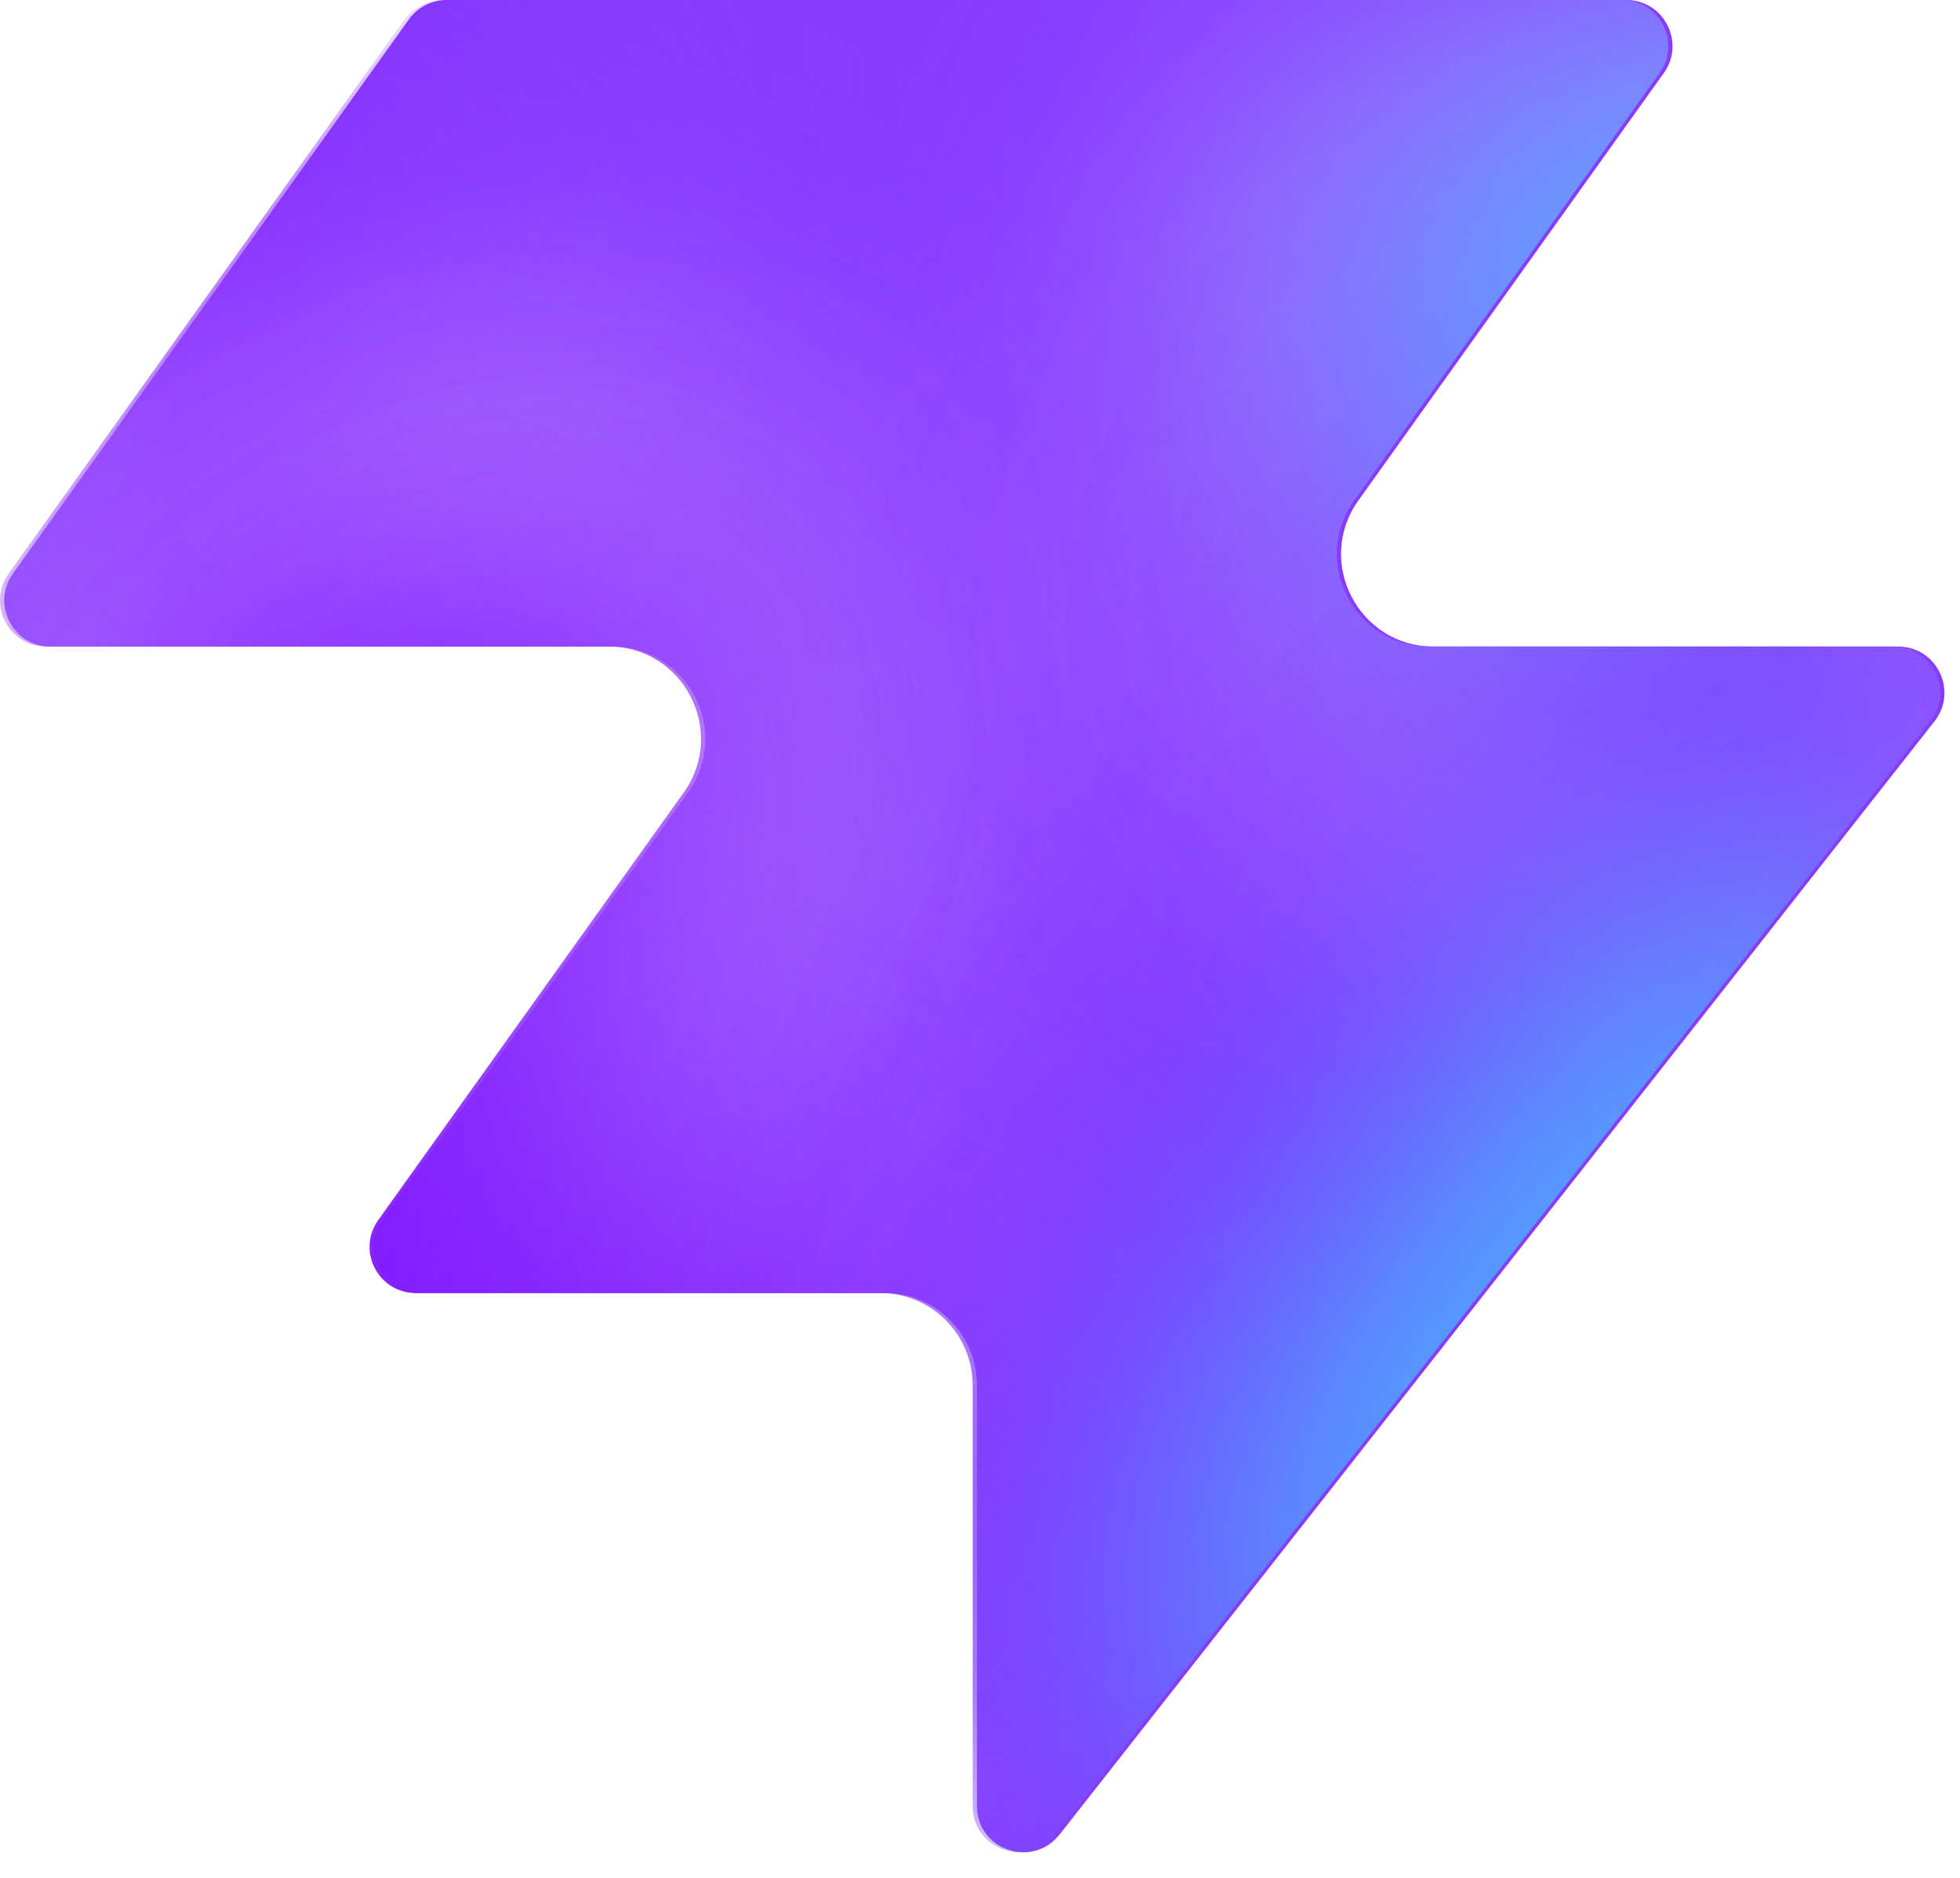
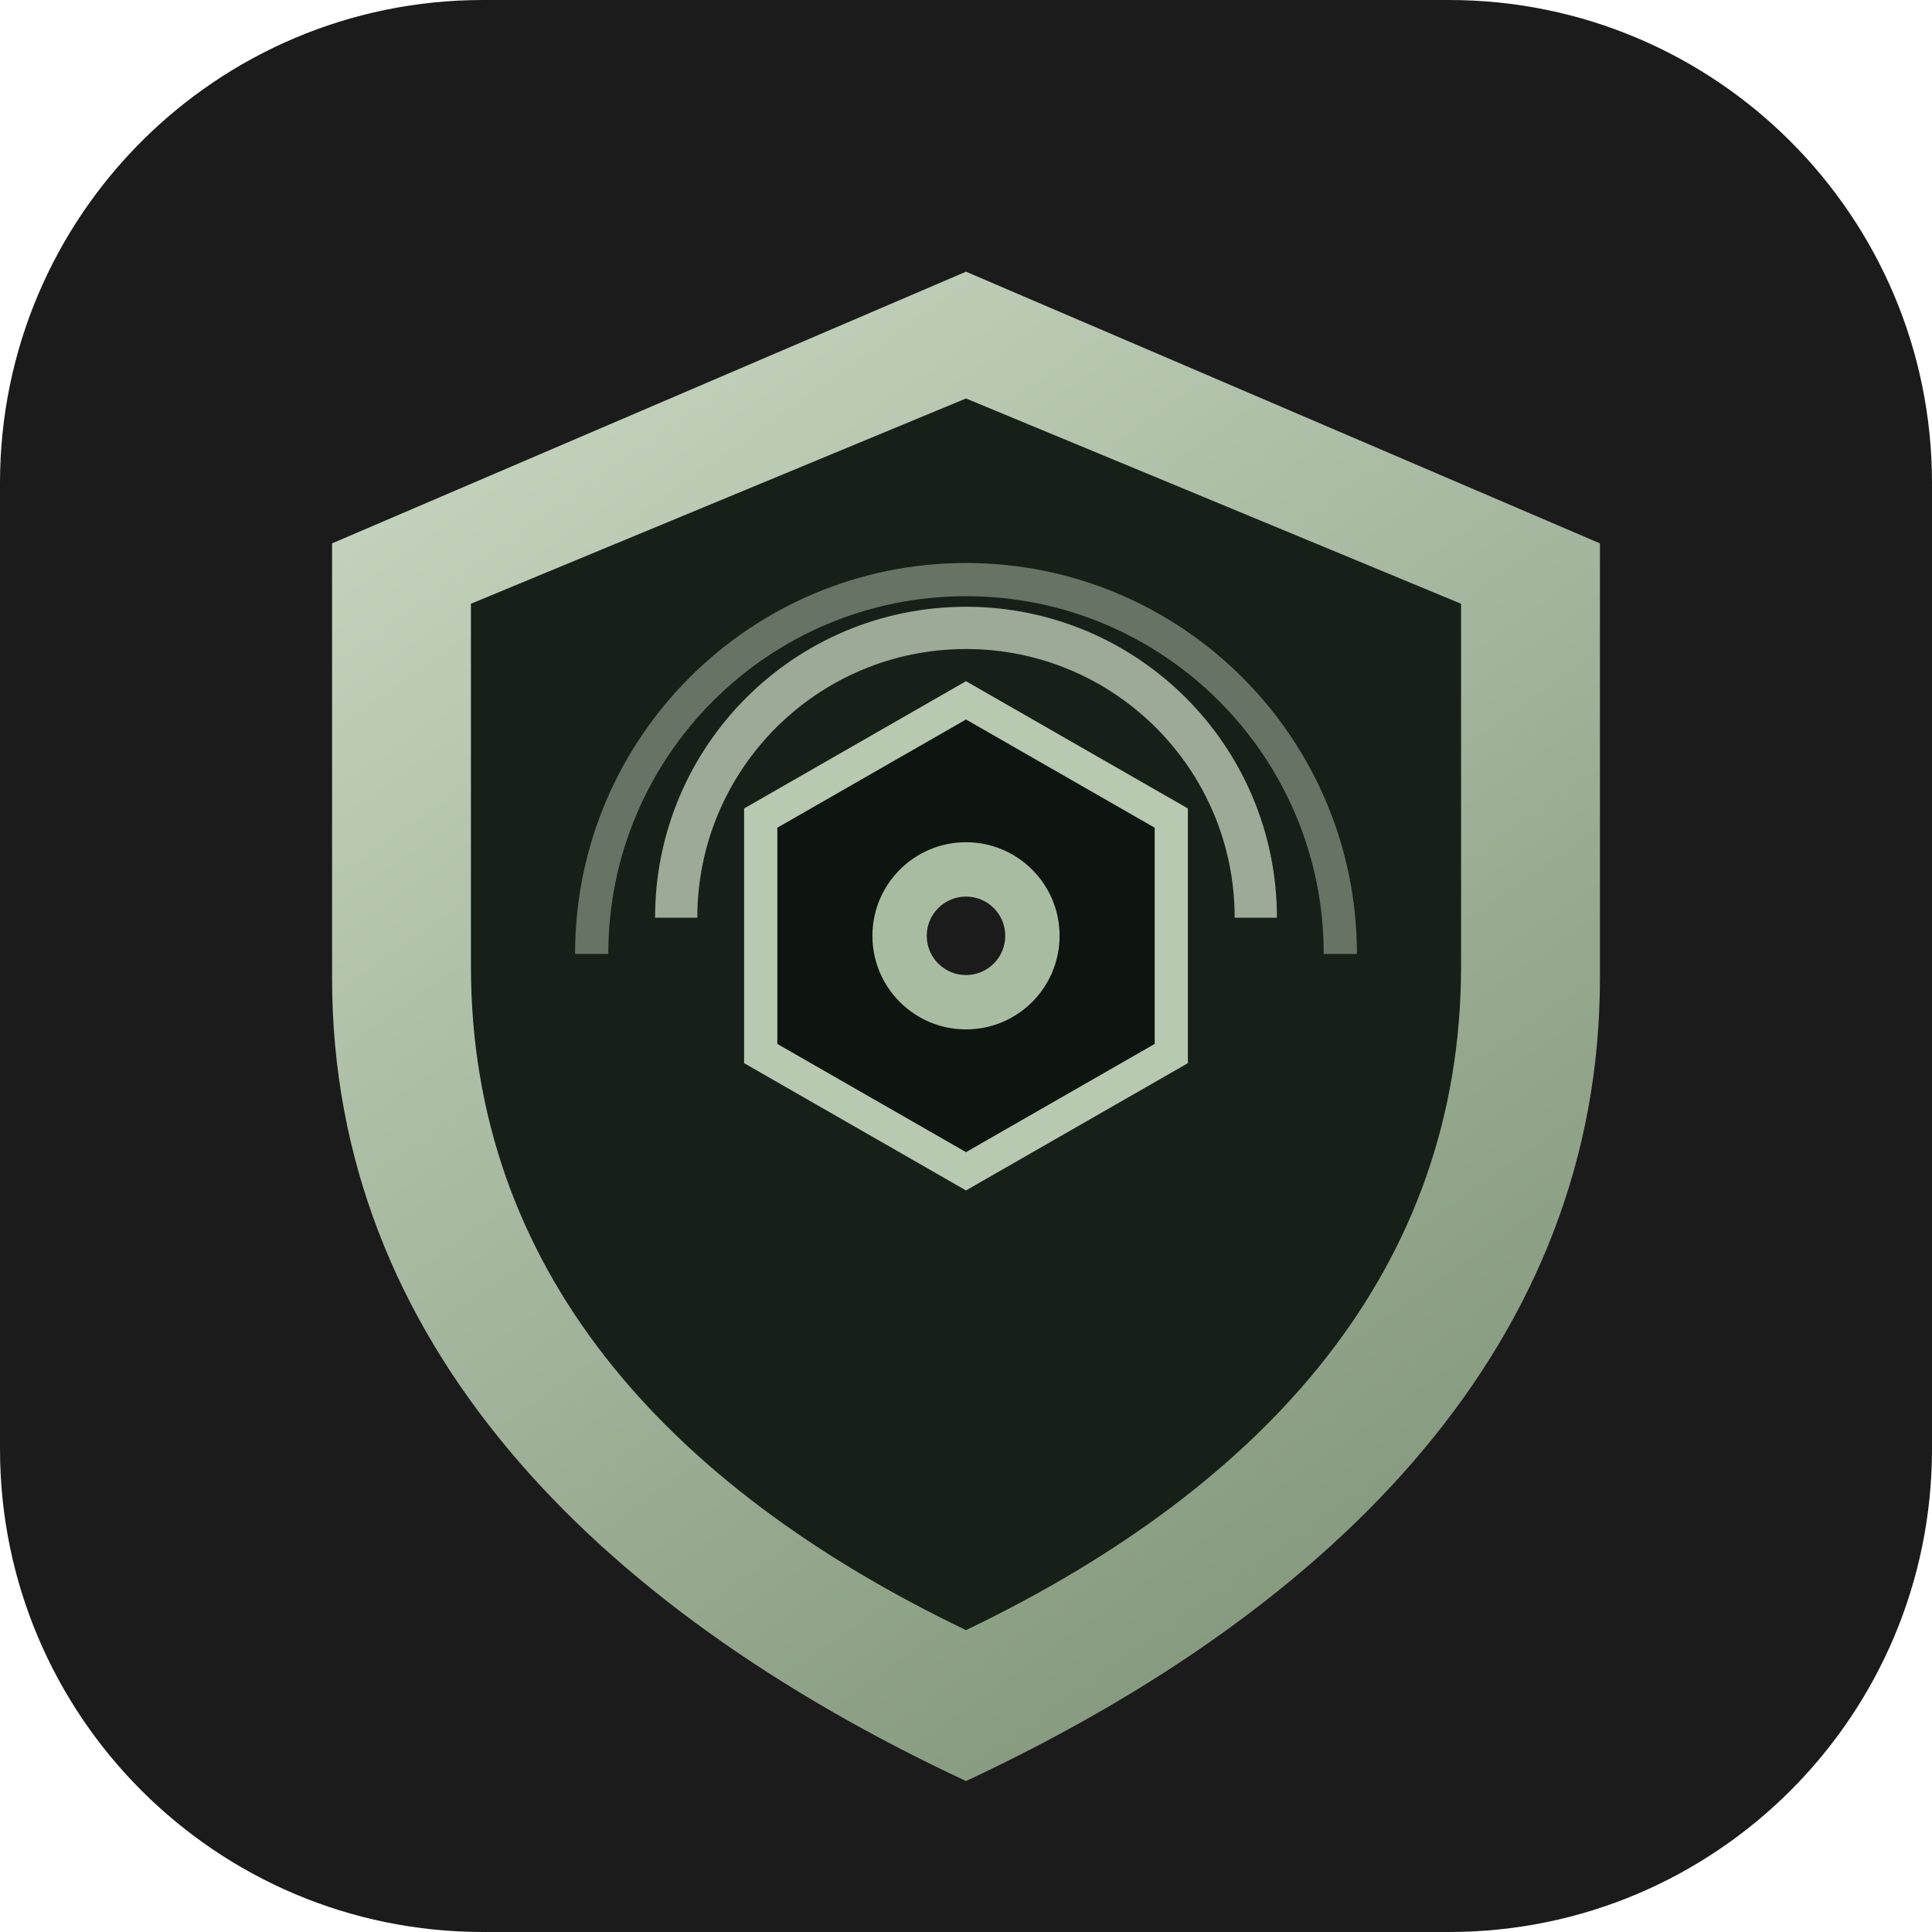
- <svg xmlns="http://www.w3.org/2000/svg" width="48" height="46" fill="none" viewBox="0 0 48 46">
-   <path fill="#863bff" d="M25.946 44.938c-.664.845-2.021.375-2.021-.698V33.937a2.26 2.26 0 0 0-2.262-2.262H10.287c-.92 0-1.456-1.04-.92-1.788l7.48-10.471c1.07-1.497 0-3.578-1.842-3.578H1.237c-.92 0-1.456-1.04-.92-1.788L10.013.474c.214-.297.556-.474.92-.474h28.894c.92 0 1.456 1.04.92 1.788l-7.48 10.471c-1.07 1.498 0 3.579 1.842 3.579h11.377c.943 0 1.473 1.088.89 1.83L25.947 44.94z" style="fill:#863bff;fill:color(display-p3 .525 .23 1);fill-opacity:1" />
-   <mask id="a" width="48" height="46" x="0" y="0" maskUnits="userSpaceOnUse" style="mask-type:alpha">
-     <path fill="#000" d="M25.842 44.938c-.664.844-2.021.375-2.021-.698V33.937a2.26 2.26 0 0 0-2.262-2.262H10.183c-.92 0-1.456-1.04-.92-1.788l7.48-10.471c1.07-1.498 0-3.579-1.842-3.579H1.133c-.92 0-1.456-1.04-.92-1.787L9.91.473c.214-.297.556-.474.92-.474h28.894c.92 0 1.456 1.04.92 1.788l-7.48 10.471c-1.07 1.498 0 3.578 1.842 3.578h11.377c.943 0 1.473 1.088.89 1.832L25.843 44.94z" style="fill:#000;fill-opacity:1" />
-   </mask>
-   <g mask="url(#a)">
-     <g filter="url(#b)">
-       <ellipse cx="5.508" cy="14.704" fill="#ede6ff" rx="5.508" ry="14.704" style="fill:#ede6ff;fill:color(display-p3 .927 .903 1);fill-opacity:1" transform="matrix(.00324 1 1 -.00324 -4.47 31.516)" />
-     </g>
-     <g filter="url(#c)">
-       <ellipse cx="10.399" cy="29.851" fill="#ede6ff" rx="10.399" ry="29.851" style="fill:#ede6ff;fill:color(display-p3 .927 .903 1);fill-opacity:1" transform="matrix(.00324 1 1 -.00324 -39.328 7.883)" />
-     </g>
-     <g filter="url(#d)">
-       <ellipse cx="5.508" cy="30.487" fill="#7e14ff" rx="5.508" ry="30.487" style="fill:#7e14ff;fill:color(display-p3 .492 .077 1);fill-opacity:1" transform="rotate(89.814 -25.913 -14.639)scale(1 -1)" />
-     </g>
-     <g filter="url(#e)">
-       <ellipse cx="5.508" cy="30.599" fill="#7e14ff" rx="5.508" ry="30.599" style="fill:#7e14ff;fill:color(display-p3 .492 .077 1);fill-opacity:1" transform="rotate(89.814 -32.644 -3.334)scale(1 -1)" />
-     </g>
-     <g filter="url(#f)">
-       <ellipse cx="5.508" cy="30.599" fill="#7e14ff" rx="5.508" ry="30.599" style="fill:#7e14ff;fill:color(display-p3 .492 .077 1);fill-opacity:1" transform="matrix(.00324 1 1 -.00324 -34.34 30.47)" />
-     </g>
-     <g filter="url(#g)">
-       <ellipse cx="14.072" cy="22.078" fill="#ede6ff" rx="14.072" ry="22.078" style="fill:#ede6ff;fill:color(display-p3 .927 .903 1);fill-opacity:1" transform="rotate(93.35 24.506 48.493)scale(-1 1)" />
-     </g>
-     <g filter="url(#h)">
-       <ellipse cx="3.47" cy="21.501" fill="#7e14ff" rx="3.47" ry="21.501" style="fill:#7e14ff;fill:color(display-p3 .492 .077 1);fill-opacity:1" transform="rotate(89.009 28.708 47.59)scale(-1 1)" />
-     </g>
-     <g filter="url(#i)">
-       <ellipse cx="3.47" cy="21.501" fill="#7e14ff" rx="3.47" ry="21.501" style="fill:#7e14ff;fill:color(display-p3 .492 .077 1);fill-opacity:1" transform="rotate(89.009 28.708 47.59)scale(-1 1)" />
-     </g>
-     <g filter="url(#j)">
-       <ellipse cx=".387" cy="8.972" fill="#7e14ff" rx="4.407" ry="29.108" style="fill:#7e14ff;fill:color(display-p3 .492 .077 1);fill-opacity:1" transform="rotate(39.51 .387 8.972)" />
-     </g>
-     <g filter="url(#k)">
-       <ellipse cx="47.523" cy="-6.092" fill="#7e14ff" rx="4.407" ry="29.108" style="fill:#7e14ff;fill:color(display-p3 .492 .077 1);fill-opacity:1" transform="rotate(37.892 47.523 -6.092)" />
-     </g>
-     <g filter="url(#l)">
-       <ellipse cx="41.412" cy="6.333" fill="#47bfff" rx="5.971" ry="9.665" style="fill:#47bfff;fill:color(display-p3 .28 .748 1);fill-opacity:1" transform="rotate(37.892 41.412 6.333)" />
-     </g>
-     <g filter="url(#m)">
-       <ellipse cx="-1.879" cy="38.332" fill="#7e14ff" rx="4.407" ry="29.108" style="fill:#7e14ff;fill:color(display-p3 .492 .077 1);fill-opacity:1" transform="rotate(37.892 -1.88 38.332)" />
-     </g>
-     <g filter="url(#n)">
-       <ellipse cx="-1.879" cy="38.332" fill="#7e14ff" rx="4.407" ry="29.108" style="fill:#7e14ff;fill:color(display-p3 .492 .077 1);fill-opacity:1" transform="rotate(37.892 -1.88 38.332)" />
-     </g>
-     <g filter="url(#o)">
-       <ellipse cx="35.651" cy="29.907" fill="#7e14ff" rx="4.407" ry="29.108" style="fill:#7e14ff;fill:color(display-p3 .492 .077 1);fill-opacity:1" transform="rotate(37.892 35.651 29.907)" />
-     </g>
-     <g filter="url(#p)">
-       <ellipse cx="38.418" cy="32.4" fill="#47bfff" rx="5.971" ry="15.297" style="fill:#47bfff;fill:color(display-p3 .28 .748 1);fill-opacity:1" transform="rotate(37.892 38.418 32.4)" />
-     </g>
-   </g>
+ <svg xmlns="http://www.w3.org/2000/svg" viewBox="0 0 32 32" role="img" aria-label="Aegis">
  <defs>
-     <filter id="b" width="60.045" height="41.654" x="-19.77" y="16.149" color-interpolation-filters="sRGB" filterUnits="userSpaceOnUse">
-       <feFlood flood-opacity="0" result="BackgroundImageFix" />
-       <feBlend in="SourceGraphic" in2="BackgroundImageFix" result="shape" />
-       <feGaussianBlur result="effect1_foregroundBlur_2002_17158" stdDeviation="7.659" />
-     </filter>
-     <filter id="c" width="90.34" height="51.437" x="-54.613" y="-7.533" color-interpolation-filters="sRGB" filterUnits="userSpaceOnUse">
-       <feFlood flood-opacity="0" result="BackgroundImageFix" />
-       <feBlend in="SourceGraphic" in2="BackgroundImageFix" result="shape" />
-       <feGaussianBlur result="effect1_foregroundBlur_2002_17158" stdDeviation="7.659" />
-     </filter>
-     <filter id="d" width="79.355" height="29.4" x="-49.64" y="2.03" color-interpolation-filters="sRGB" filterUnits="userSpaceOnUse">
-       <feFlood flood-opacity="0" result="BackgroundImageFix" />
-       <feBlend in="SourceGraphic" in2="BackgroundImageFix" result="shape" />
-       <feGaussianBlur result="effect1_foregroundBlur_2002_17158" stdDeviation="4.596" />
-     </filter>
-     <filter id="e" width="79.579" height="29.4" x="-45.045" y="20.029" color-interpolation-filters="sRGB" filterUnits="userSpaceOnUse">
-       <feFlood flood-opacity="0" result="BackgroundImageFix" />
-       <feBlend in="SourceGraphic" in2="BackgroundImageFix" result="shape" />
-       <feGaussianBlur result="effect1_foregroundBlur_2002_17158" stdDeviation="4.596" />
-     </filter>
-     <filter id="f" width="79.579" height="29.4" x="-43.513" y="21.178" color-interpolation-filters="sRGB" filterUnits="userSpaceOnUse">
-       <feFlood flood-opacity="0" result="BackgroundImageFix" />
-       <feBlend in="SourceGraphic" in2="BackgroundImageFix" result="shape" />
-       <feGaussianBlur result="effect1_foregroundBlur_2002_17158" stdDeviation="4.596" />
-     </filter>
-     <filter id="g" width="74.749" height="58.852" x="15.756" y="-17.901" color-interpolation-filters="sRGB" filterUnits="userSpaceOnUse">
-       <feFlood flood-opacity="0" result="BackgroundImageFix" />
-       <feBlend in="SourceGraphic" in2="BackgroundImageFix" result="shape" />
-       <feGaussianBlur result="effect1_foregroundBlur_2002_17158" stdDeviation="7.659" />
-     </filter>
-     <filter id="h" width="61.377" height="25.362" x="23.548" y="2.284" color-interpolation-filters="sRGB" filterUnits="userSpaceOnUse">
-       <feFlood flood-opacity="0" result="BackgroundImageFix" />
-       <feBlend in="SourceGraphic" in2="BackgroundImageFix" result="shape" />
-       <feGaussianBlur result="effect1_foregroundBlur_2002_17158" stdDeviation="4.596" />
-     </filter>
-     <filter id="i" width="61.377" height="25.362" x="23.548" y="2.284" color-interpolation-filters="sRGB" filterUnits="userSpaceOnUse">
-       <feFlood flood-opacity="0" result="BackgroundImageFix" />
-       <feBlend in="SourceGraphic" in2="BackgroundImageFix" result="shape" />
-       <feGaussianBlur result="effect1_foregroundBlur_2002_17158" stdDeviation="4.596" />
-     </filter>
-     <filter id="j" width="56.045" height="63.649" x="-27.636" y="-22.853" color-interpolation-filters="sRGB" filterUnits="userSpaceOnUse">
-       <feFlood flood-opacity="0" result="BackgroundImageFix" />
-       <feBlend in="SourceGraphic" in2="BackgroundImageFix" result="shape" />
-       <feGaussianBlur result="effect1_foregroundBlur_2002_17158" stdDeviation="4.596" />
-     </filter>
-     <filter id="k" width="54.814" height="64.646" x="20.116" y="-38.415" color-interpolation-filters="sRGB" filterUnits="userSpaceOnUse">
-       <feFlood flood-opacity="0" result="BackgroundImageFix" />
-       <feBlend in="SourceGraphic" in2="BackgroundImageFix" result="shape" />
-       <feGaussianBlur result="effect1_foregroundBlur_2002_17158" stdDeviation="4.596" />
-     </filter>
-     <filter id="l" width="33.541" height="35.313" x="24.641" y="-11.323" color-interpolation-filters="sRGB" filterUnits="userSpaceOnUse">
-       <feFlood flood-opacity="0" result="BackgroundImageFix" />
-       <feBlend in="SourceGraphic" in2="BackgroundImageFix" result="shape" />
-       <feGaussianBlur result="effect1_foregroundBlur_2002_17158" stdDeviation="4.596" />
-     </filter>
-     <filter id="m" width="54.814" height="64.646" x="-29.286" y="6.009" color-interpolation-filters="sRGB" filterUnits="userSpaceOnUse">
-       <feFlood flood-opacity="0" result="BackgroundImageFix" />
-       <feBlend in="SourceGraphic" in2="BackgroundImageFix" result="shape" />
-       <feGaussianBlur result="effect1_foregroundBlur_2002_17158" stdDeviation="4.596" />
-     </filter>
-     <filter id="n" width="54.814" height="64.646" x="-29.286" y="6.009" color-interpolation-filters="sRGB" filterUnits="userSpaceOnUse">
-       <feFlood flood-opacity="0" result="BackgroundImageFix" />
-       <feBlend in="SourceGraphic" in2="BackgroundImageFix" result="shape" />
-       <feGaussianBlur result="effect1_foregroundBlur_2002_17158" stdDeviation="4.596" />
-     </filter>
-     <filter id="o" width="54.814" height="64.646" x="8.244" y="-2.416" color-interpolation-filters="sRGB" filterUnits="userSpaceOnUse">
-       <feFlood flood-opacity="0" result="BackgroundImageFix" />
-       <feBlend in="SourceGraphic" in2="BackgroundImageFix" result="shape" />
-       <feGaussianBlur result="effect1_foregroundBlur_2002_17158" stdDeviation="4.596" />
-     </filter>
-     <filter id="p" width="39.409" height="43.623" x="18.713" y="10.588" color-interpolation-filters="sRGB" filterUnits="userSpaceOnUse">
-       <feFlood flood-opacity="0" result="BackgroundImageFix" />
-       <feBlend in="SourceGraphic" in2="BackgroundImageFix" result="shape" />
-       <feGaussianBlur result="effect1_foregroundBlur_2002_17158" stdDeviation="4.596" />
-     </filter>
+     <linearGradient id="f" x1="20%" y1="0%" x2="80%" y2="100%">
+       <stop offset="0%" stop-color="#c5d4be" />
+       <stop offset="100%" stop-color="#7f9478" />
+     </linearGradient>
  </defs>
+   <rect width="32" height="32" rx="8" fill="#1b1b1b" />
+   <path d="M16 4.5 L26.5 9 V16.2 C26.5 22.2 22.2 26.6 16 29.5 C9.8 26.6 5.5 22.2 5.5 16.2 V9 Z" fill="url(#f)" />
+   <path d="M16 6.6 L24.2 10 V16 C24.2 21 21 24.6 16 27 C11 24.6 7.8 21 7.8 16 V10 Z" fill="#162018" />
+   <path d="M11.2 15.2 A4.8 4.8 0 0 1 20.8 15.2" fill="none" stroke="#c9d8c2" stroke-width="0.7" opacity="0.75" />
+   <path d="M9.8 15.8 A6.2 6.2 0 0 1 22.2 15.8" fill="none" stroke="#c9d8c2" stroke-width="0.55" opacity="0.45" />
+   <path d="M16 11.6 L19.4 13.55 V17.45 L16 19.4 L12.6 17.45 V13.55 Z" fill="#0e1410" stroke="#b7c9b0" stroke-width="0.55" />
+   <circle cx="16" cy="15.5" r="1.55" fill="#a8bca1" />
+   <circle cx="16" cy="15.5" r="0.65" fill="#1b1b1b" />
</svg>
